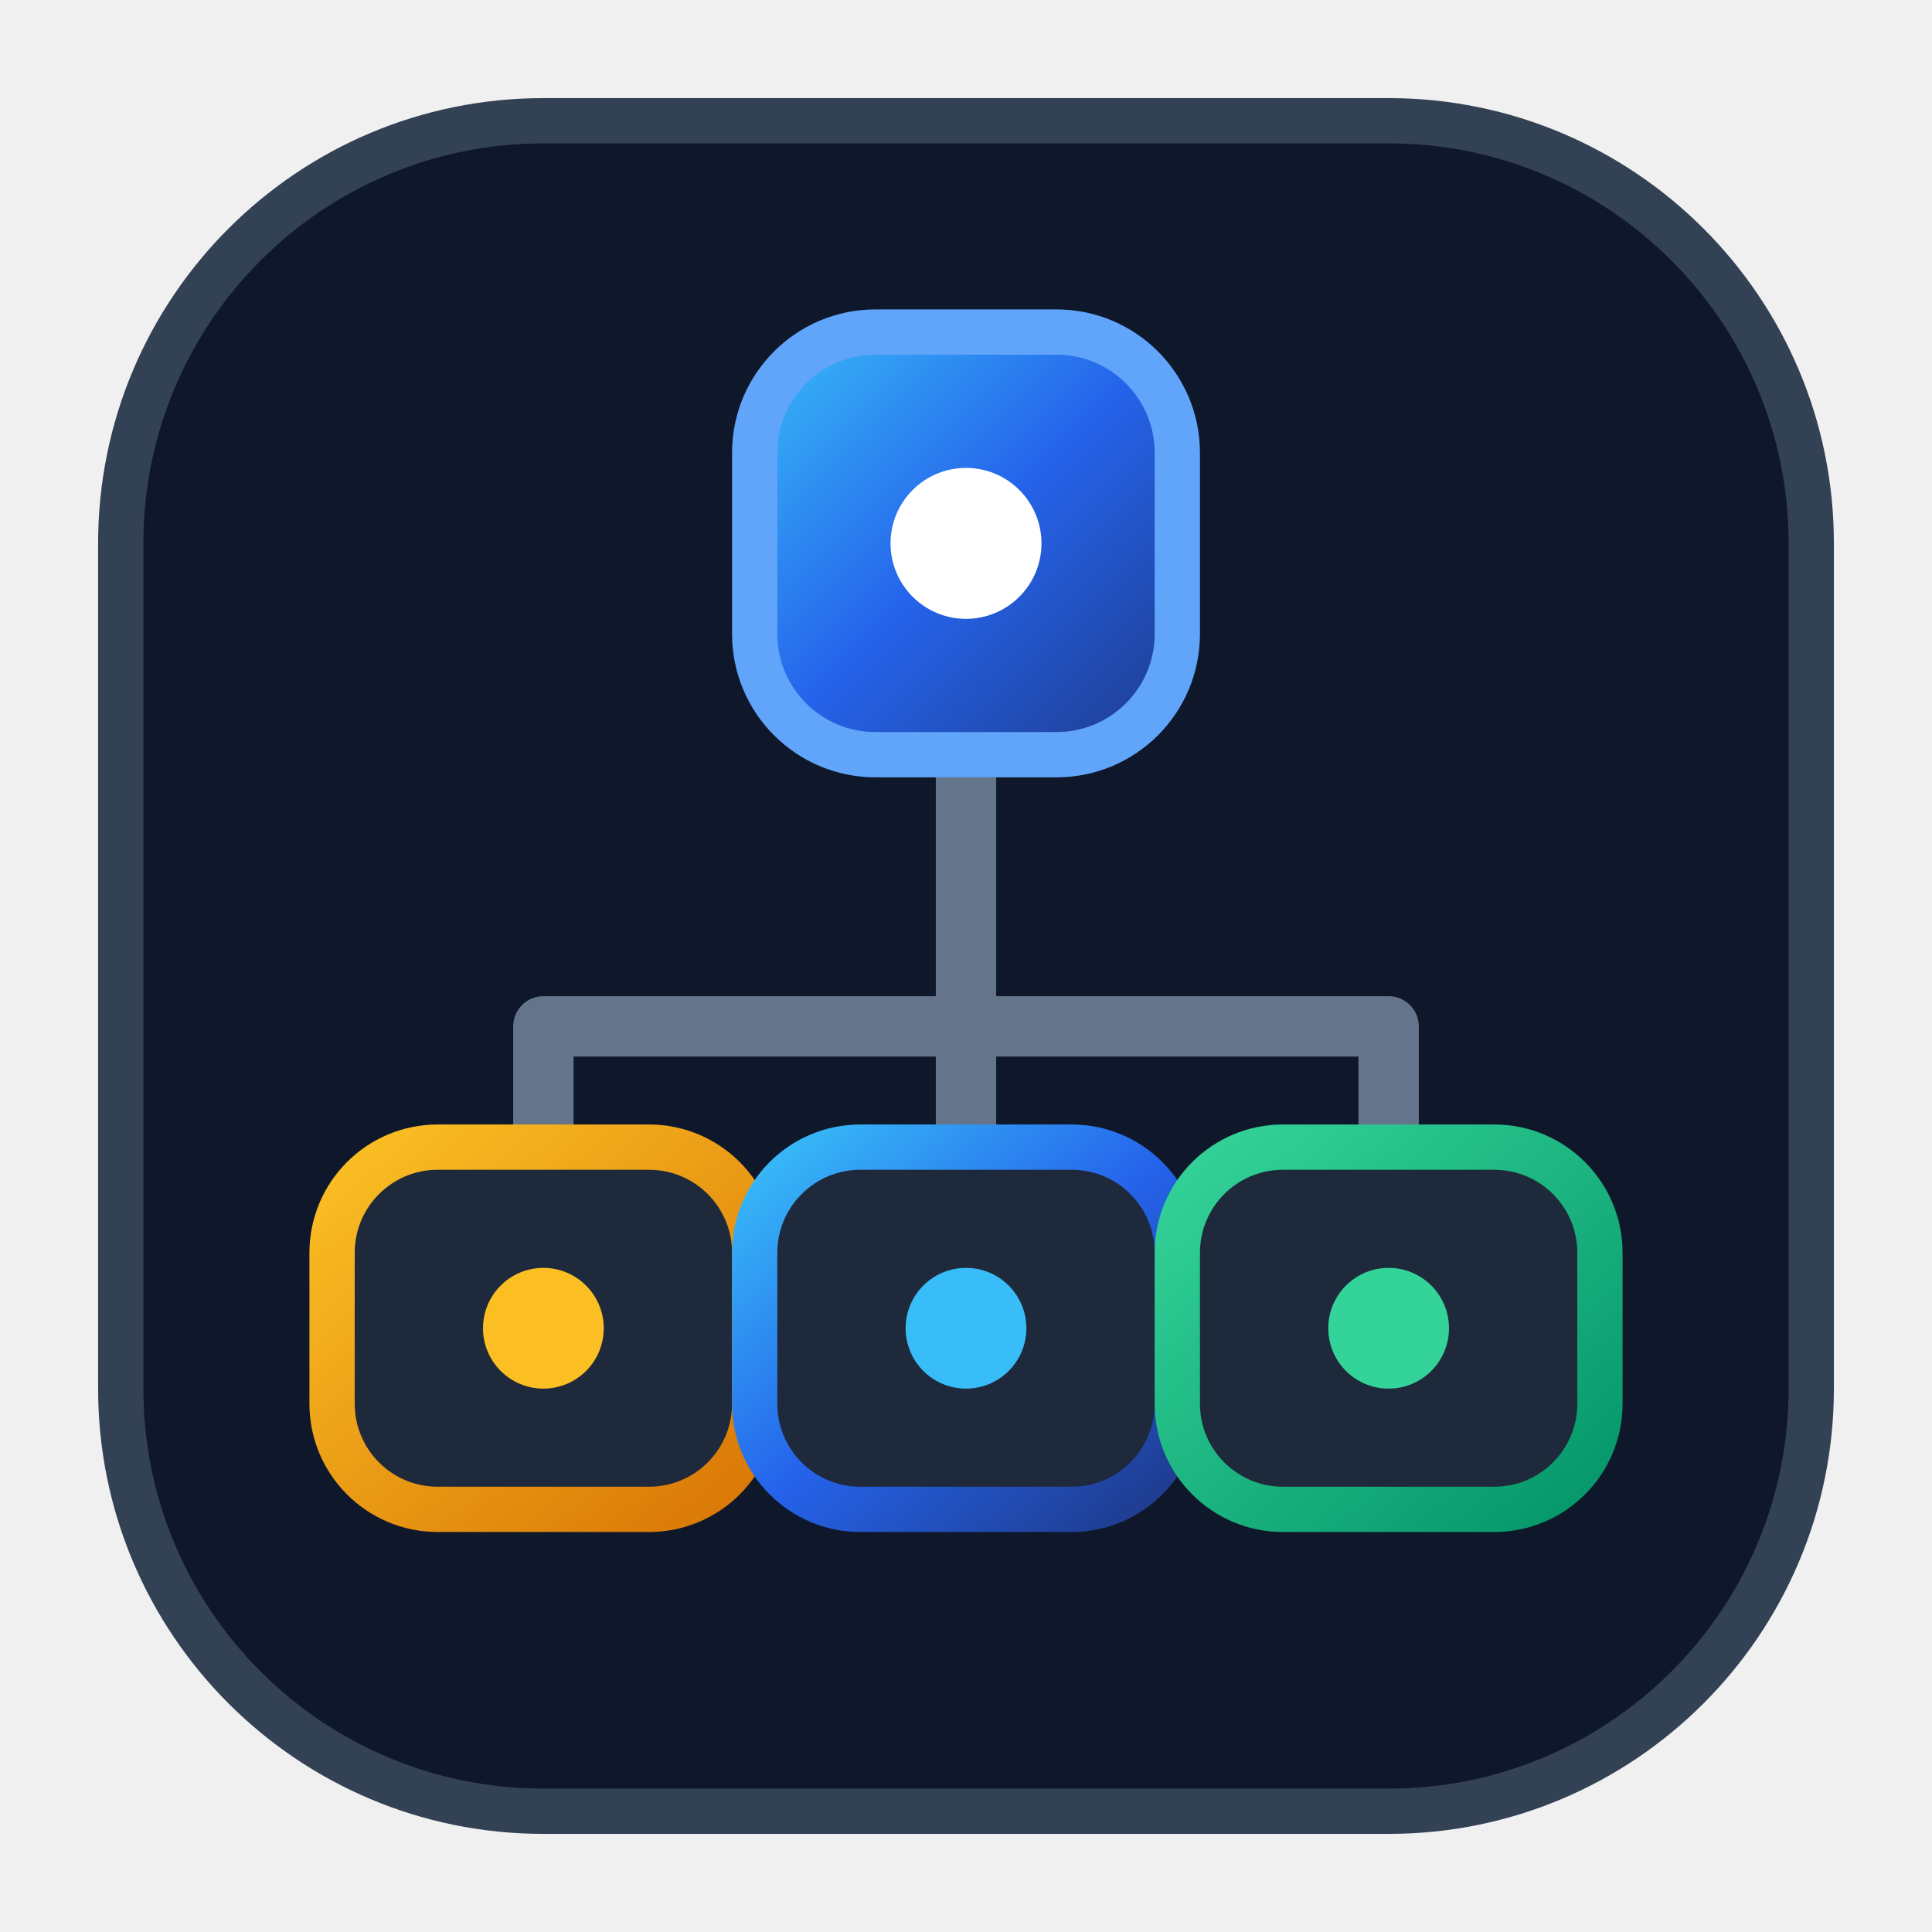
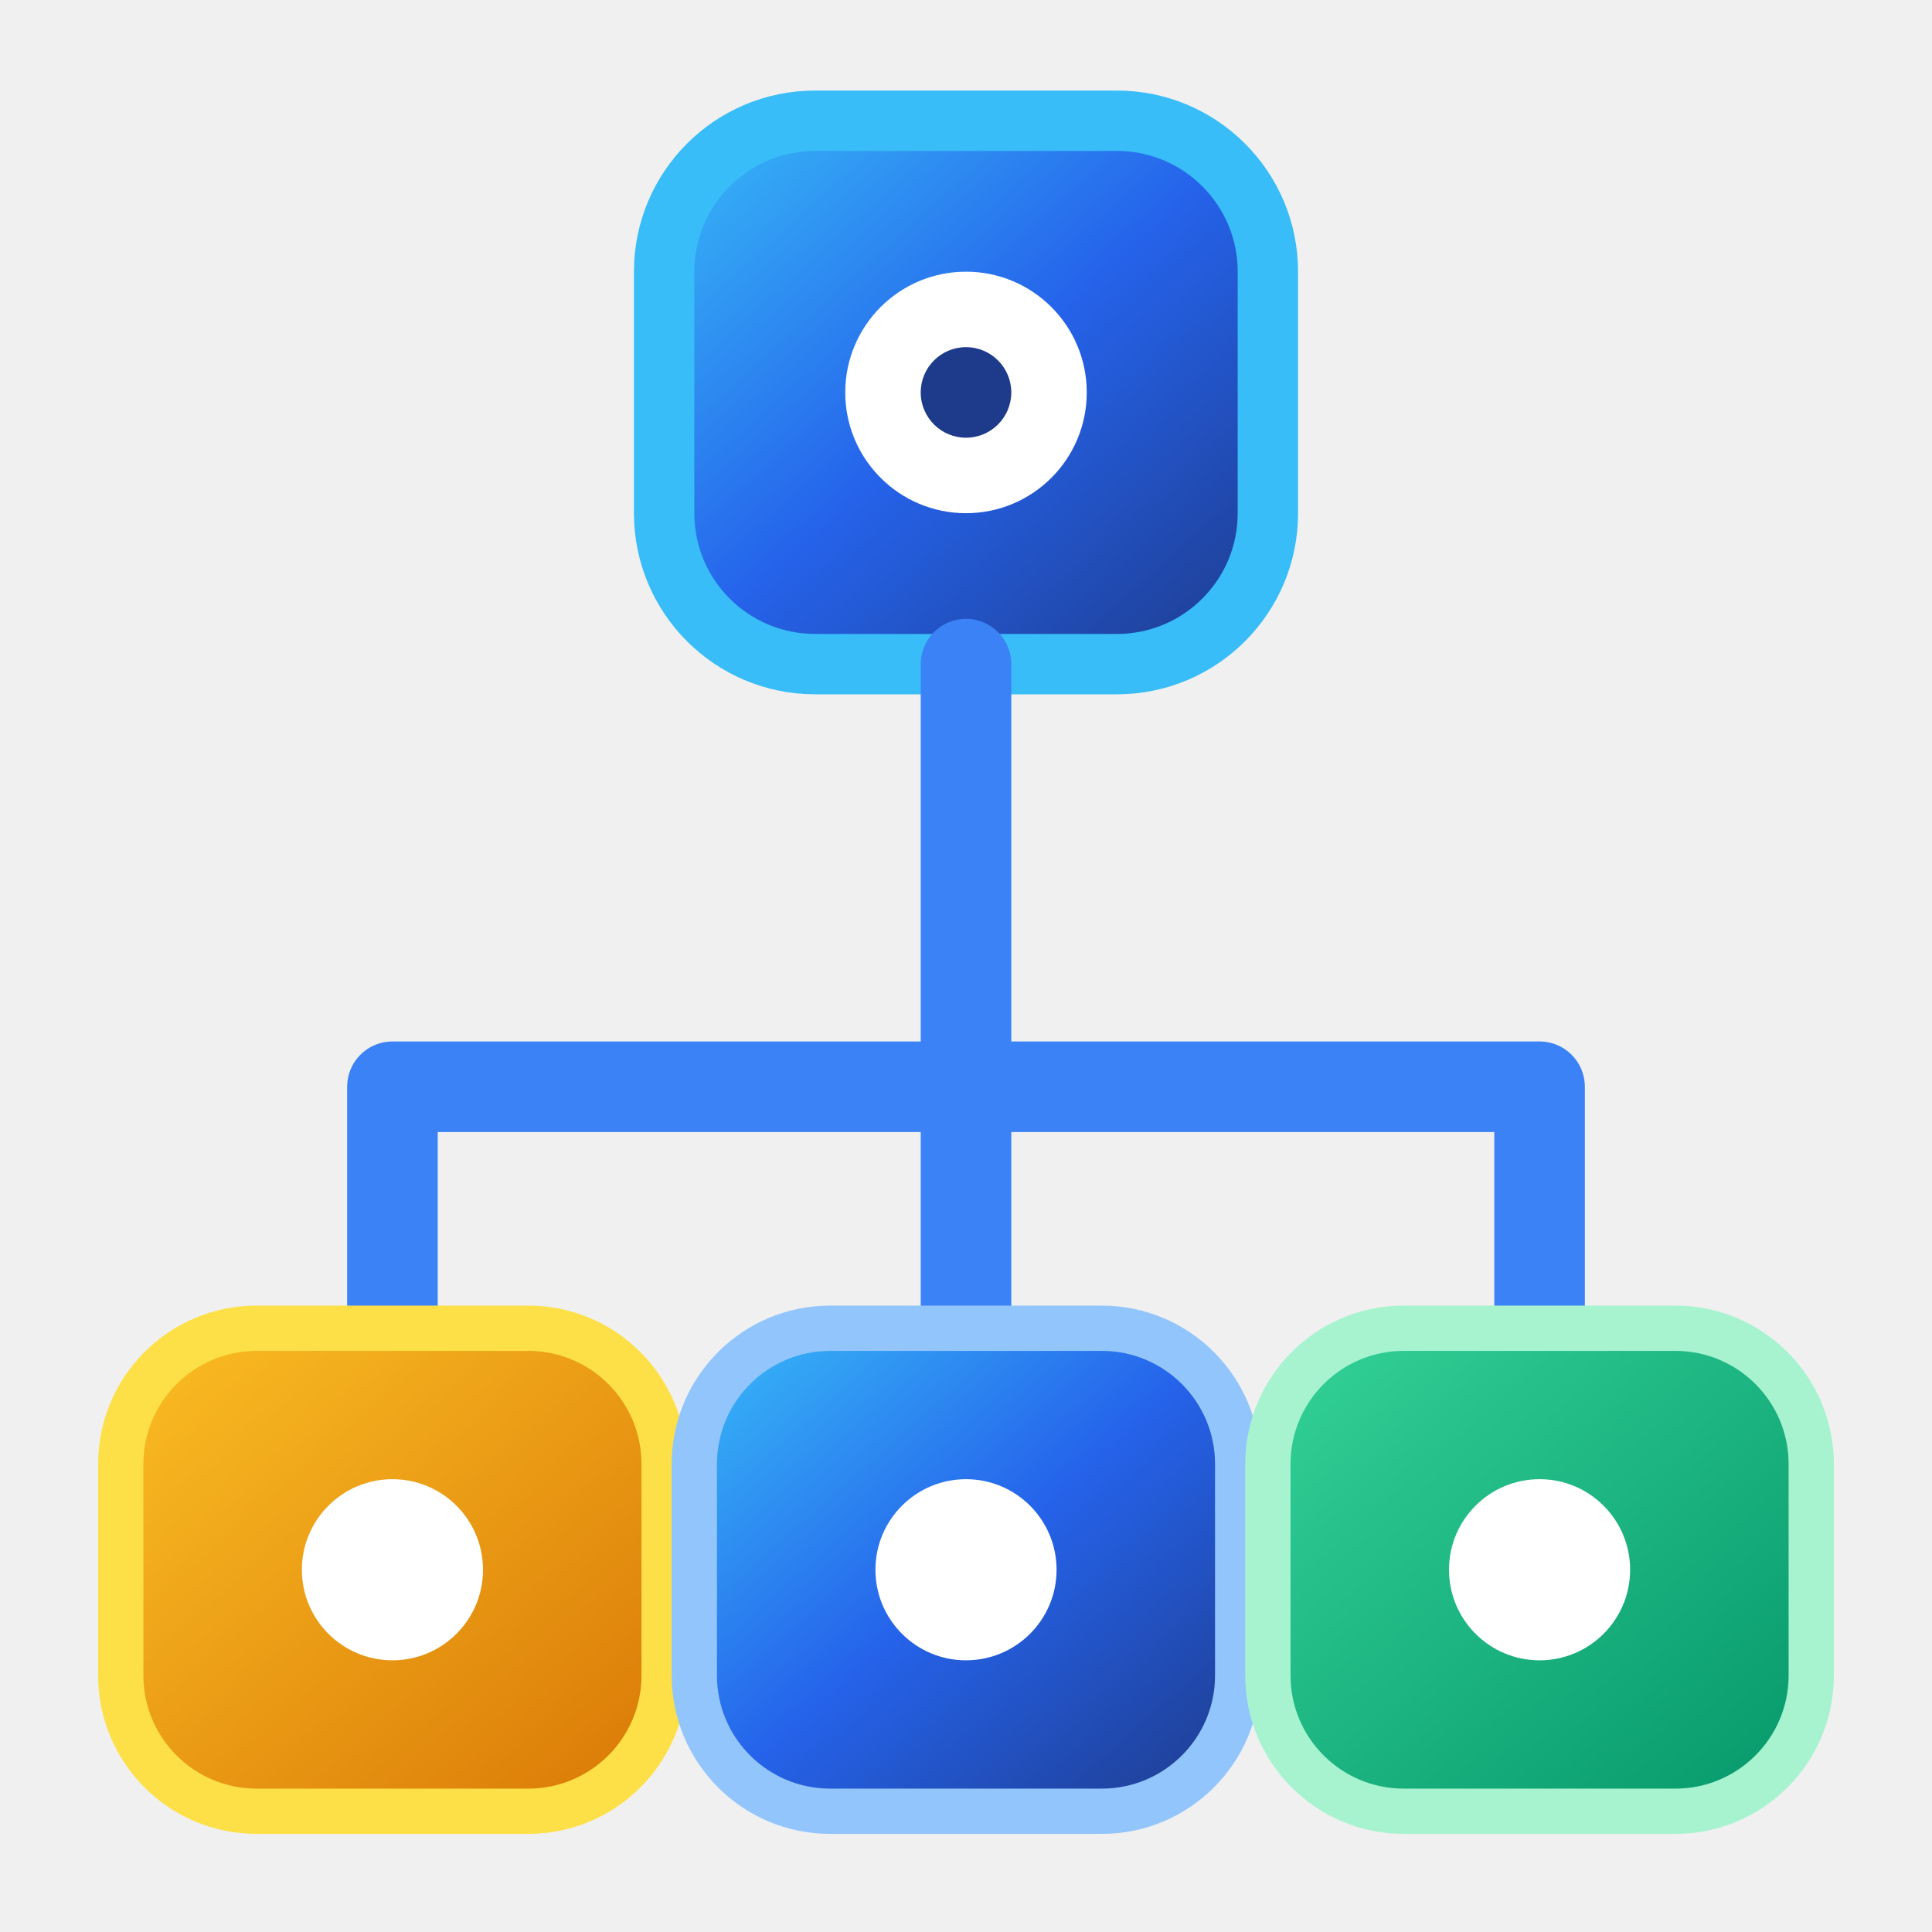
<svg xmlns="http://www.w3.org/2000/svg" viewBox="0 0 64 64" width="64" height="64" fill="none">
  <defs>
    <linearGradient id="lgdNavy" x1="0%" y1="0%" x2="100%" y2="100%">
      <stop offset="0%" stop-color="#38bdf8" />
      <stop offset="50%" stop-color="#2563eb" />
      <stop offset="100%" stop-color="#1e3a8a" />
    </linearGradient>
    <linearGradient id="lgdGreen" x1="0%" y1="0%" x2="100%" y2="100%">
      <stop offset="0%" stop-color="#34d399" />
      <stop offset="100%" stop-color="#059669" />
    </linearGradient>
    <linearGradient id="lgdGold" x1="0%" y1="0%" x2="100%" y2="100%">
      <stop offset="0%" stop-color="#fbbf24" />
      <stop offset="100%" stop-color="#d97706" />
    </linearGradient>
  </defs>
-   <rect x="4" y="4" width="56" height="56" rx="14" fill="#0f172a" stroke="#334155" stroke-width="1.5" />
-   <path d="M32 20V34 M18 34H46 M18 34V44 M32 34V44 M46 34V44" stroke="#64748b" stroke-width="2" stroke-linecap="round" stroke-linejoin="round" />
-   <rect x="25" y="11" width="14" height="14" rx="4" fill="url(#lgdNavy)" stroke="#60a5fa" stroke-width="1.5" />
-   <circle cx="32" cy="18" r="2.5" fill="#ffffff" />
-   <rect x="11" y="38" width="14" height="12" rx="3.5" fill="#1e293b" stroke="url(#lgdGold)" stroke-width="1.5" />
-   <circle cx="18" cy="44" r="2" fill="#fbbf24" />
-   <rect x="25" y="38" width="14" height="12" rx="3.5" fill="#1e293b" stroke="url(#lgdNavy)" stroke-width="1.5" />
-   <circle cx="32" cy="44" r="2" fill="#38bdf8" />
-   <rect x="39" y="38" width="14" height="12" rx="3.5" fill="#1e293b" stroke="url(#lgdGreen)" stroke-width="1.5" />
-   <circle cx="46" cy="44" r="2" fill="#34d399" />
+   <rect x="22" y="4" width="20" height="18" rx="5" fill="url(#lgdNavy)" stroke="#38bdf8" stroke-width="2" />
+   <circle cx="32" cy="13" r="4" fill="#ffffff" />
+   <circle cx="32" cy="13" r="1.5" fill="#1e3a8a" />
+   <path d="M32 22V36 M13 36H51 M13 36V44 M32 36V44 M51 36V44" stroke="#3b82f6" stroke-width="3" stroke-linecap="round" stroke-linejoin="round" />
+   <rect x="4" y="44" width="18" height="16" rx="4.5" fill="url(#lgdGold)" stroke="#fde047" stroke-width="1.5" />
+   <circle cx="13" cy="52" r="3" fill="#ffffff" />
+   <rect x="23" y="44" width="18" height="16" rx="4.5" fill="url(#lgdNavy)" stroke="#93c5fd" stroke-width="1.5" />
+   <circle cx="32" cy="52" r="3" fill="#ffffff" />
+   <rect x="42" y="44" width="18" height="16" rx="4.5" fill="url(#lgdGreen)" stroke="#a7f3d0" stroke-width="1.5" />
+   <circle cx="51" cy="52" r="3" fill="#ffffff" />
</svg>
